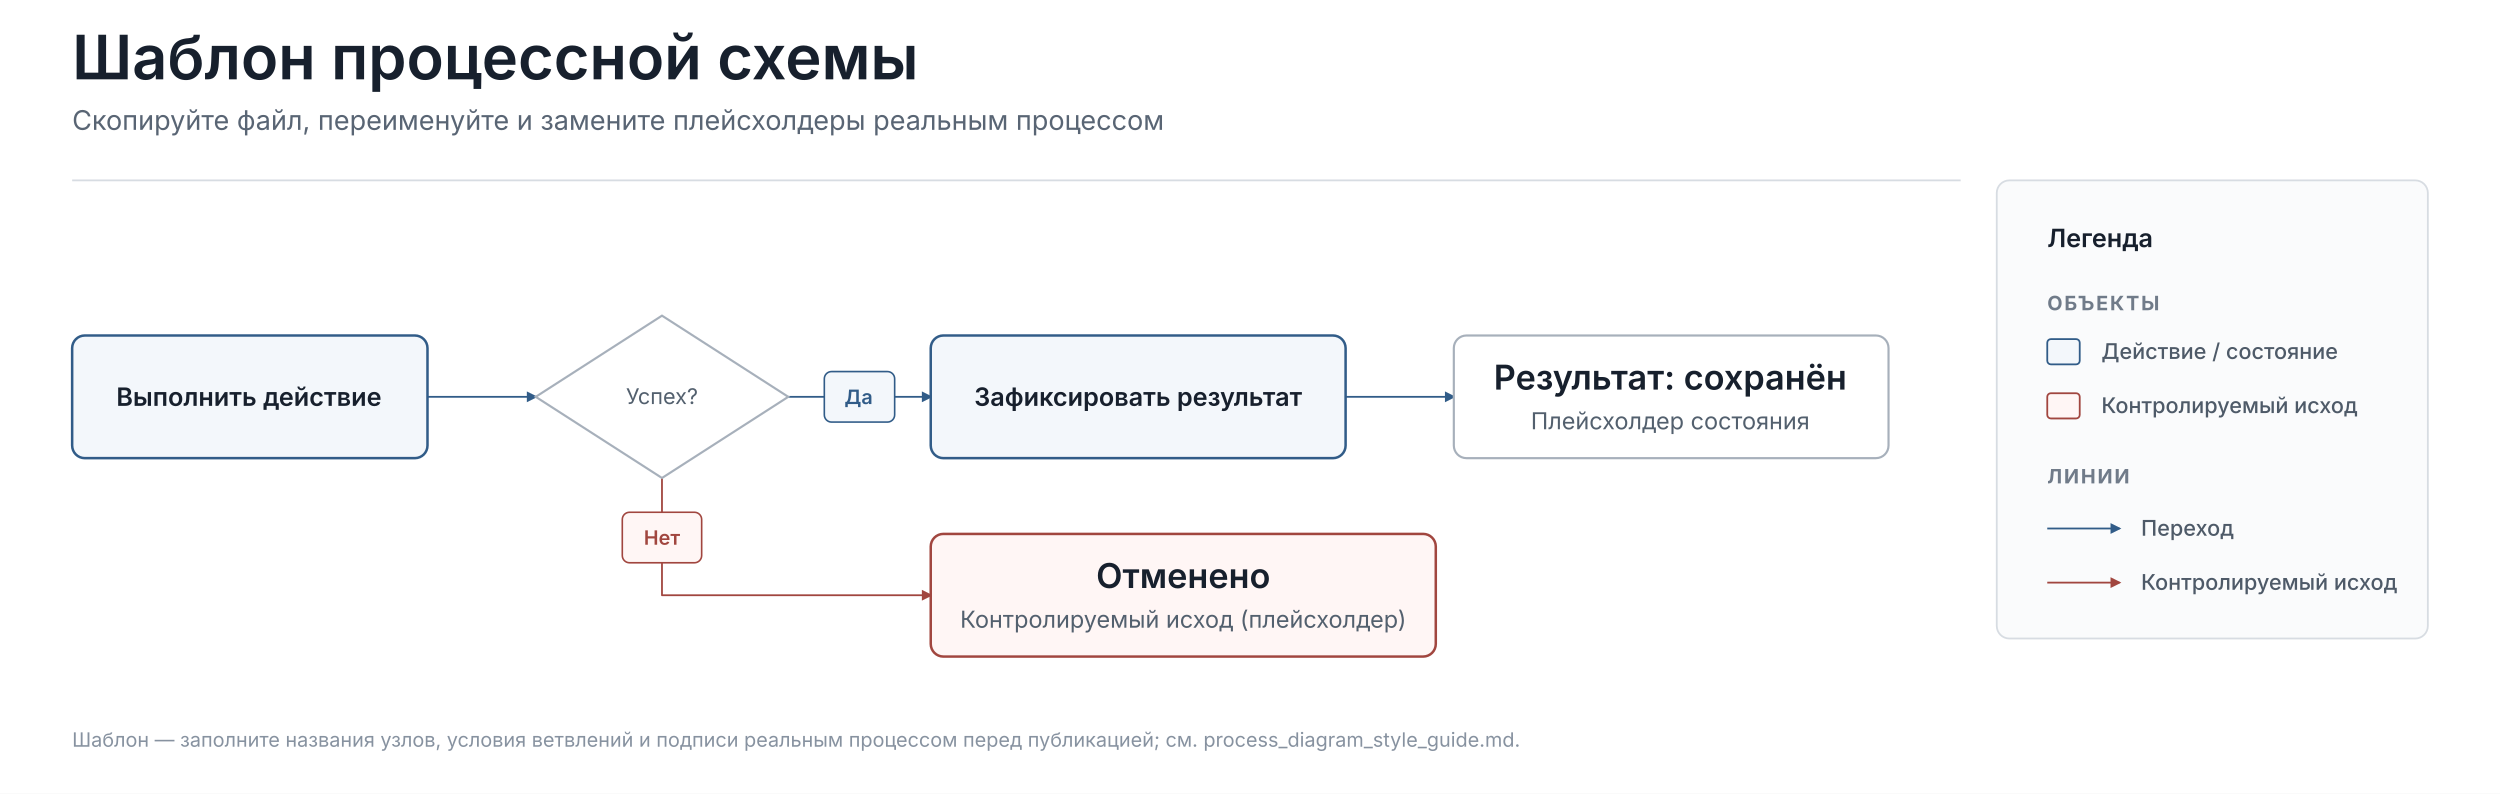
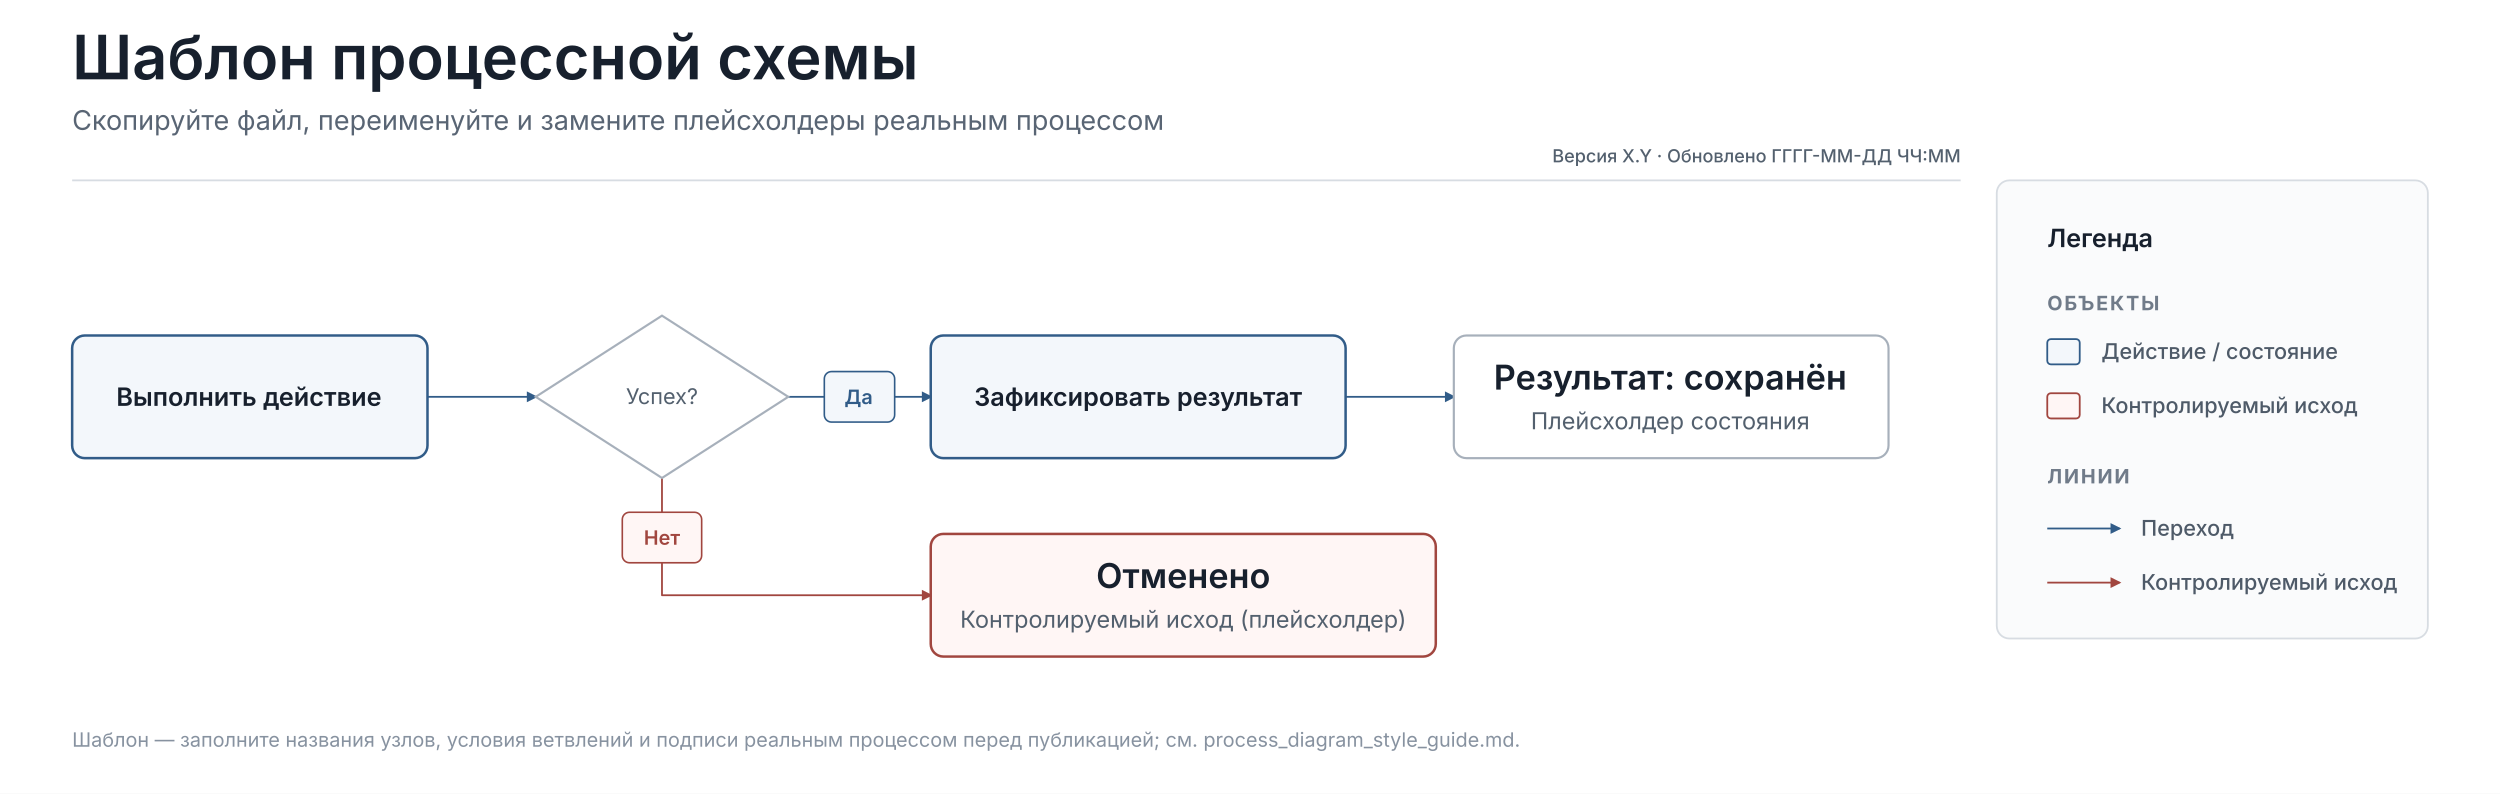
<svg xmlns="http://www.w3.org/2000/svg" width="1386" height="440" viewBox="0 0 1386 440" role="img" aria-labelledby="title desc">
  <defs>
    <marker id="arrow-main" viewBox="0 0 10 10" refX="8.2" refY="5" markerWidth="6" markerHeight="6" orient="auto-start-reverse">
      <path d="M0 0L10 5L0 10Z" fill="#315C88" />
    </marker>
    <marker id="arrow-fail" viewBox="0 0 10 10" refX="8.2" refY="5" markerWidth="6" markerHeight="6" orient="auto-start-reverse">
      <path d="M0 0L10 5L0 10Z" fill="#A1463F" />
    </marker>
    <style>
      text { font-family: Inter, "Segoe UI", Arial, sans-serif; fill: #17202D; }
      .title { font-size: 34px; font-weight: 600; }
      .subtitle { font-size: 15px; font-weight: 400; fill: #596574; }
      .component-title { font-size: 19px; font-weight: 600; }
      .component-text { font-size: 13px; font-weight: 400; fill: #53606E; }
      .node-title { font-size: 14px; font-weight: 600; }
      .decision-text { font-size: 12px; font-weight: 400; fill: #53606E; }
      .flow-text { font-size: 11px; font-weight: 600; fill: #315C88; }
      .control-flow-text { font-size: 11px; font-weight: 600; fill: #A1463F; }
      .legend { font-size: 12px; font-weight: 500; fill: #4E5A68; }
      .legend-section { font-size: 11px; font-weight: 700; letter-spacing: 1px; fill: #707B89; }
      .legend-heading { font-size: 14px; font-weight: 600; }
      .template-note { font-size: 11px; font-weight: 400; fill: #8792A0; }
+       .gate-note { font-size: 10px; font-weight: 500; fill: #53606E; }
      .execution-card { fill: #F3F7FB; stroke: #315C88; stroke-width: 1.4; }
      .neutral-card { fill: #FFFFFF; stroke: #A7B0BB; stroke-width: 1.2; }
      .control-card { fill: #FFF6F5; stroke: #A1463F; stroke-width: 1.4; }
      .decision-node { fill: #FFFFFF; stroke: #A7B0BB; stroke-width: 1.2; }
      .flow-label { fill: #F3F7FB; stroke: #315C88; stroke-width: 0.9; }
      .flow-label-red { fill: #FFF6F5; stroke: #A1463F; stroke-width: 0.9; }
      .main-line { fill: none; stroke: #315C88; stroke-width: 1; stroke-linecap: round; stroke-linejoin: round; marker-end: url(#arrow-main); }
      .failure-line { fill: none; stroke: #A1463F; stroke-width: 1; stroke-linecap: round; stroke-linejoin: round; marker-end: url(#arrow-fail); }
    </style>
  </defs>
  <rect width="1386" height="440" fill="#FFFFFF" />
  <text x="40" y="44" class="title">Шаблон процессной схемы</text>
  <text x="40" y="72" class="subtitle">Скопируйте файл, переименуйте и замените плейсхолдеры реальным процессом</text>
+   <text x="1087" y="90" text-anchor="end" class="gate-note" data-diagram-meta="version">Версия X.Y · Обновлено ГГГГ-ММ-ДД ЧЧ:ММ</text>
  <line x1="40" y1="100" x2="1087" y2="100" stroke="#D7DCE2" />
  <path class="main-line" d="M237 220H297" />
  <path class="main-line" d="M437 220H516" />
  <path class="main-line" d="M746 220H806" />
  <path class="failure-line" d="M367 265V330H516" />
  <g>
    <rect x="40" y="186" width="197" height="68" rx="7" class="execution-card" />
    <text x="138" y="225" class="node-title" text-anchor="middle">Выполнить действие</text>
  </g>
  <polygon points="367,175 437,220 367,265 297,220" class="decision-node" />
  <text x="367" y="224" class="decision-text" text-anchor="middle">Успех?</text>
  <rect x="457" y="206" width="39" height="28" rx="4" class="flow-label" />
  <text x="476" y="224" class="flow-text" text-anchor="middle">Да</text>
  <g>
    <rect x="516" y="186" width="230" height="68" rx="7" class="execution-card" />
    <text x="631" y="225" class="node-title" text-anchor="middle">Зафиксировать результат</text>
  </g>
  <g>
    <rect x="806" y="186" width="241" height="68" rx="7" class="neutral-card" />
    <text x="926" y="216" class="component-title" text-anchor="middle">Результат: сохранён</text>
    <text x="926" y="238" class="component-text" text-anchor="middle">Плейсхолдер состояния</text>
  </g>
  <rect x="345" y="284" width="44" height="28" rx="4" class="flow-label-red" />
  <text x="367" y="302" class="control-flow-text" text-anchor="middle">Нет</text>
  <g>
    <rect x="516" y="296" width="280" height="68" rx="7" class="control-card" />
    <text x="656" y="326" class="component-title" text-anchor="middle">Отменено</text>
    <text x="656" y="348" class="component-text" text-anchor="middle">Контролируемый исход (плейсхолдер)</text>
  </g>
  <g>
    <rect x="1107" y="100" width="239" height="254" rx="7" fill="#FAFBFC" stroke="#D7DCE2" stroke-width="1" />
    <text x="1135" y="137" class="legend-heading">Легенда</text>
    <text x="1135" y="172" class="legend-section">ОБЪЕКТЫ</text>
    <rect x="1135" y="188" width="18" height="14" rx="2" fill="#F3F7FB" stroke="#315C88" />
    <text x="1165" y="199" class="legend">Действие / состояние</text>
    <rect x="1135" y="218" width="18" height="14" rx="2" fill="#FFF6F5" stroke="#A1463F" />
    <text x="1165" y="229" class="legend">Контролируемый исход</text>
    <text x="1135" y="268" class="legend-section">ЛИНИИ</text>
    <line x1="1135" y1="293" x2="1175" y2="293" stroke="#315C88" stroke-width="1" marker-end="url(#arrow-main)" />
    <text x="1187" y="297" class="legend">Переход</text>
    <line x1="1135" y1="323" x2="1175" y2="323" stroke="#A1463F" stroke-width="1" marker-end="url(#arrow-fail)" />
    <text x="1187" y="327" class="legend">Контролируемый исход</text>
  </g>
  <text x="40" y="414" class="template-note">Шаблон — заполните названия узлов, условия ветвлений и подписи реальным процессом перед публикацией; см. process_diagram_style_guide.md.</text>
</svg>
